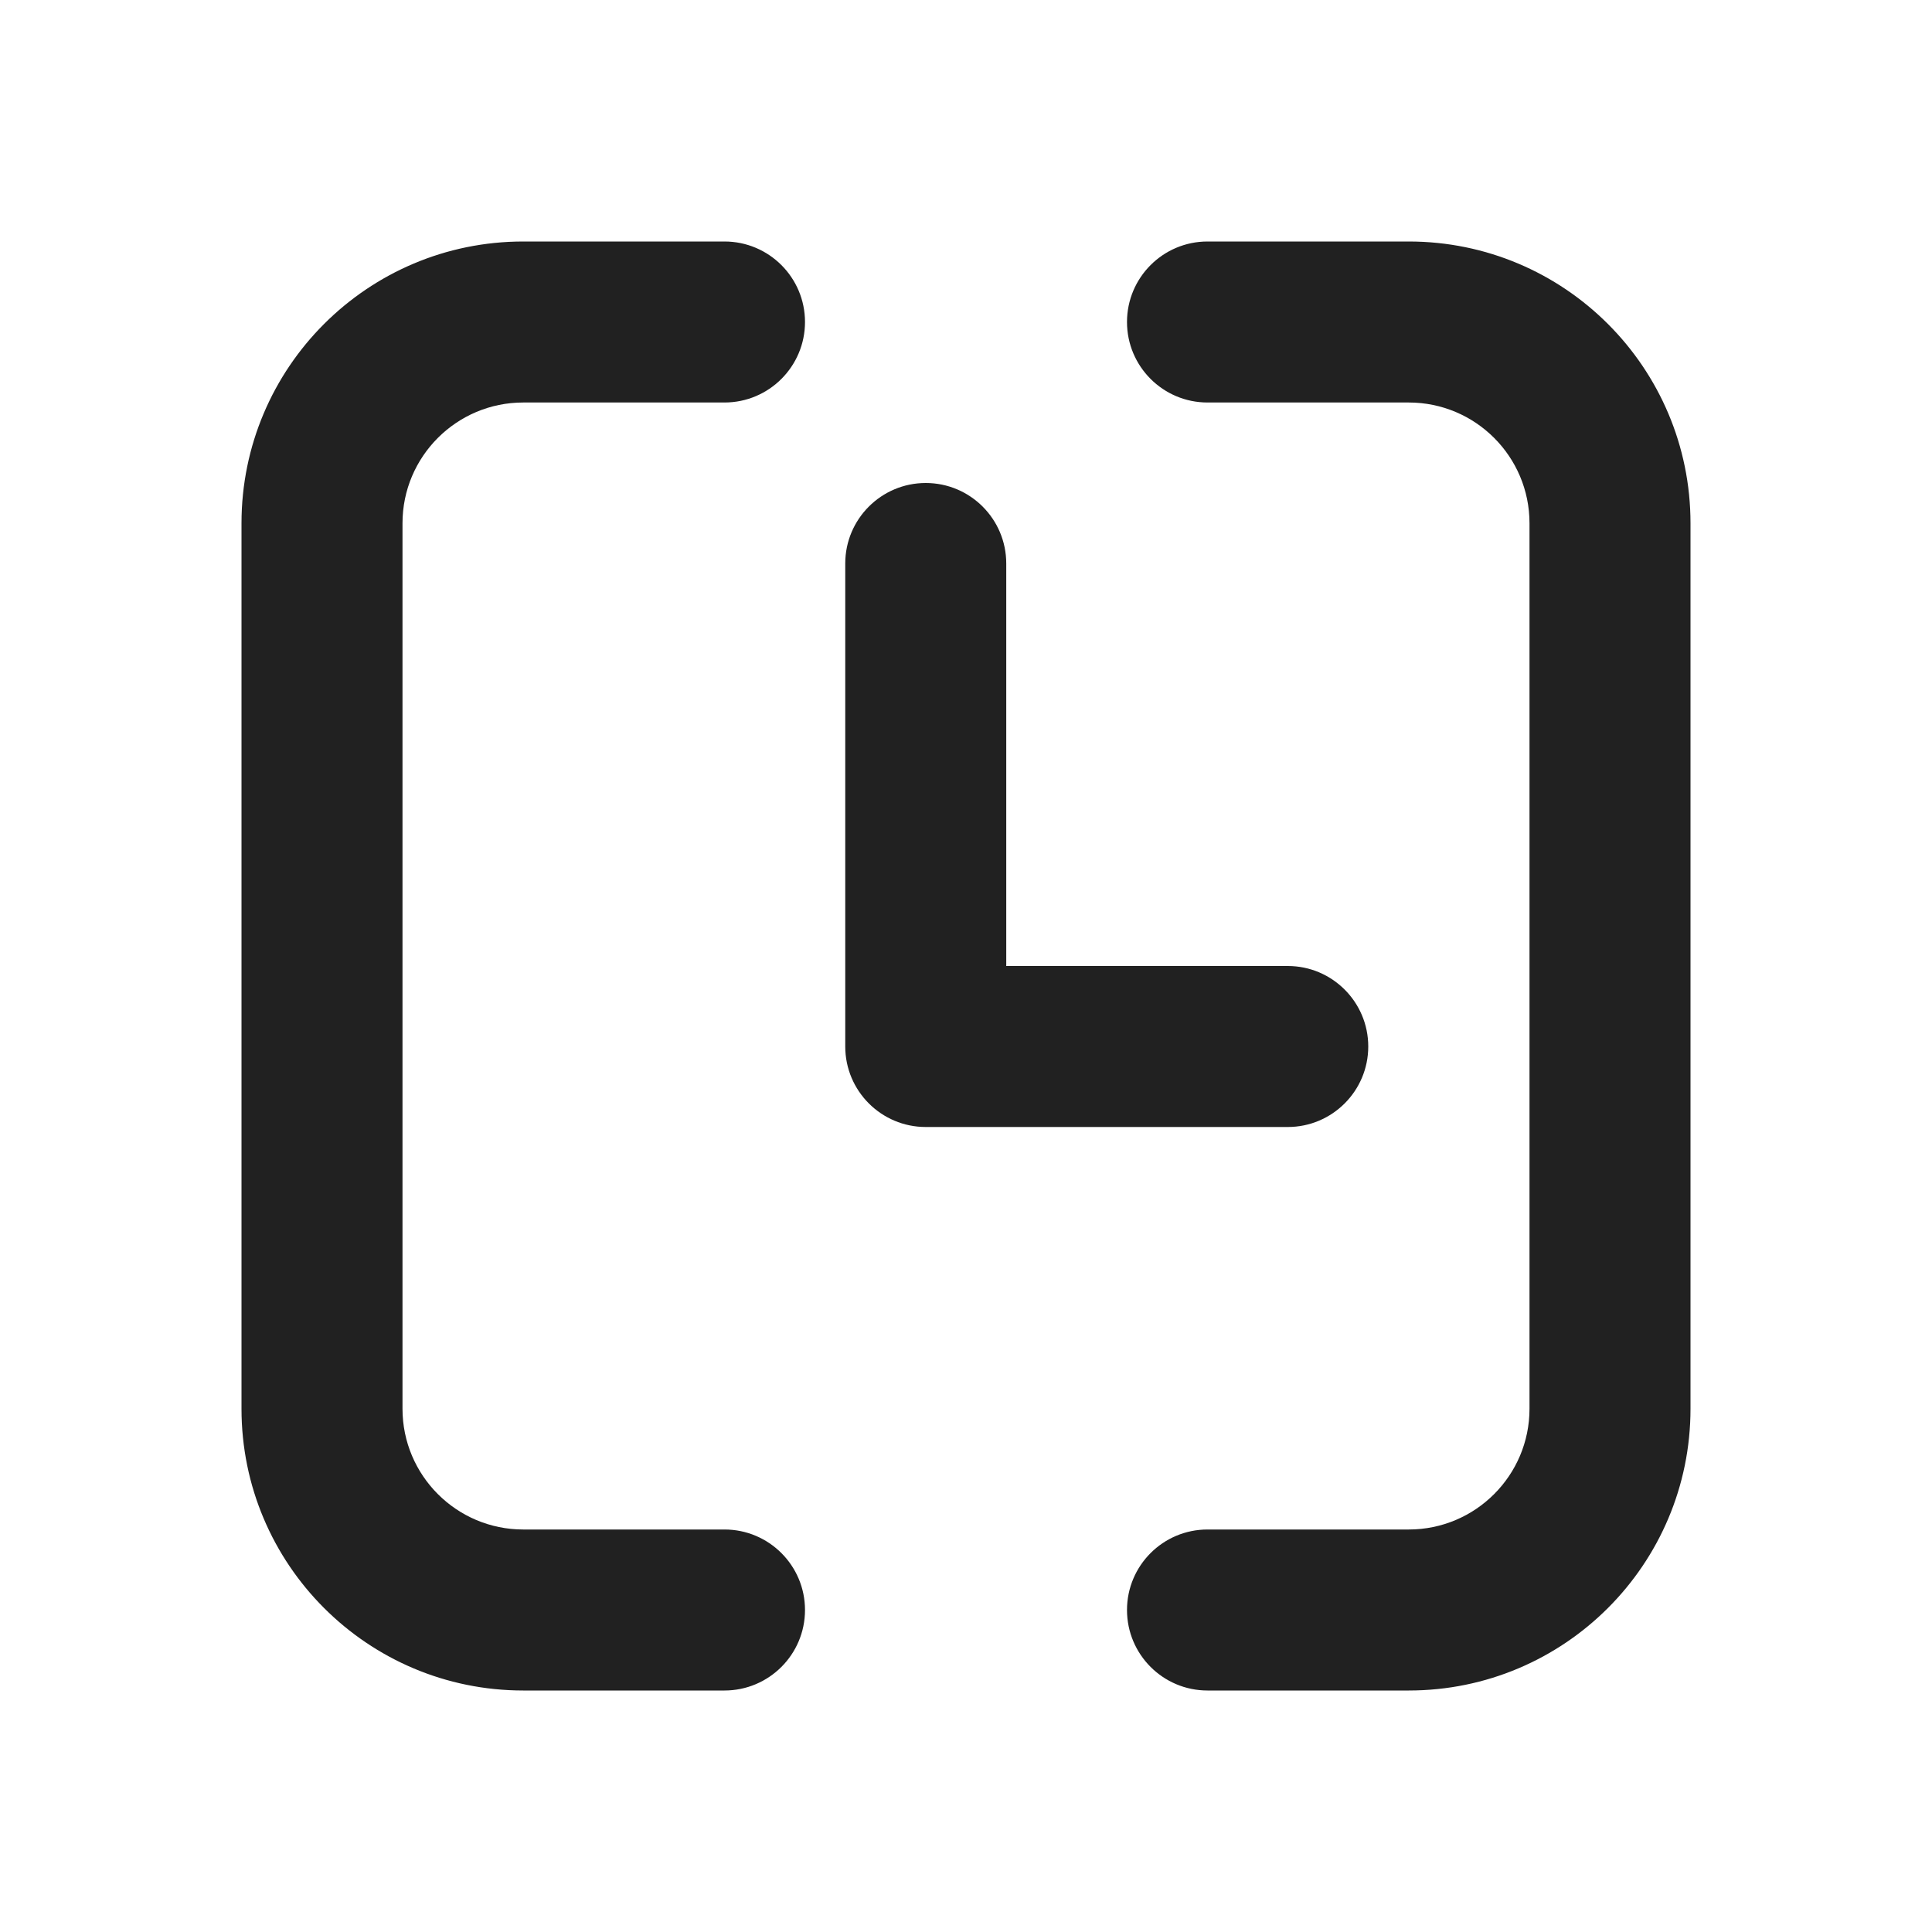
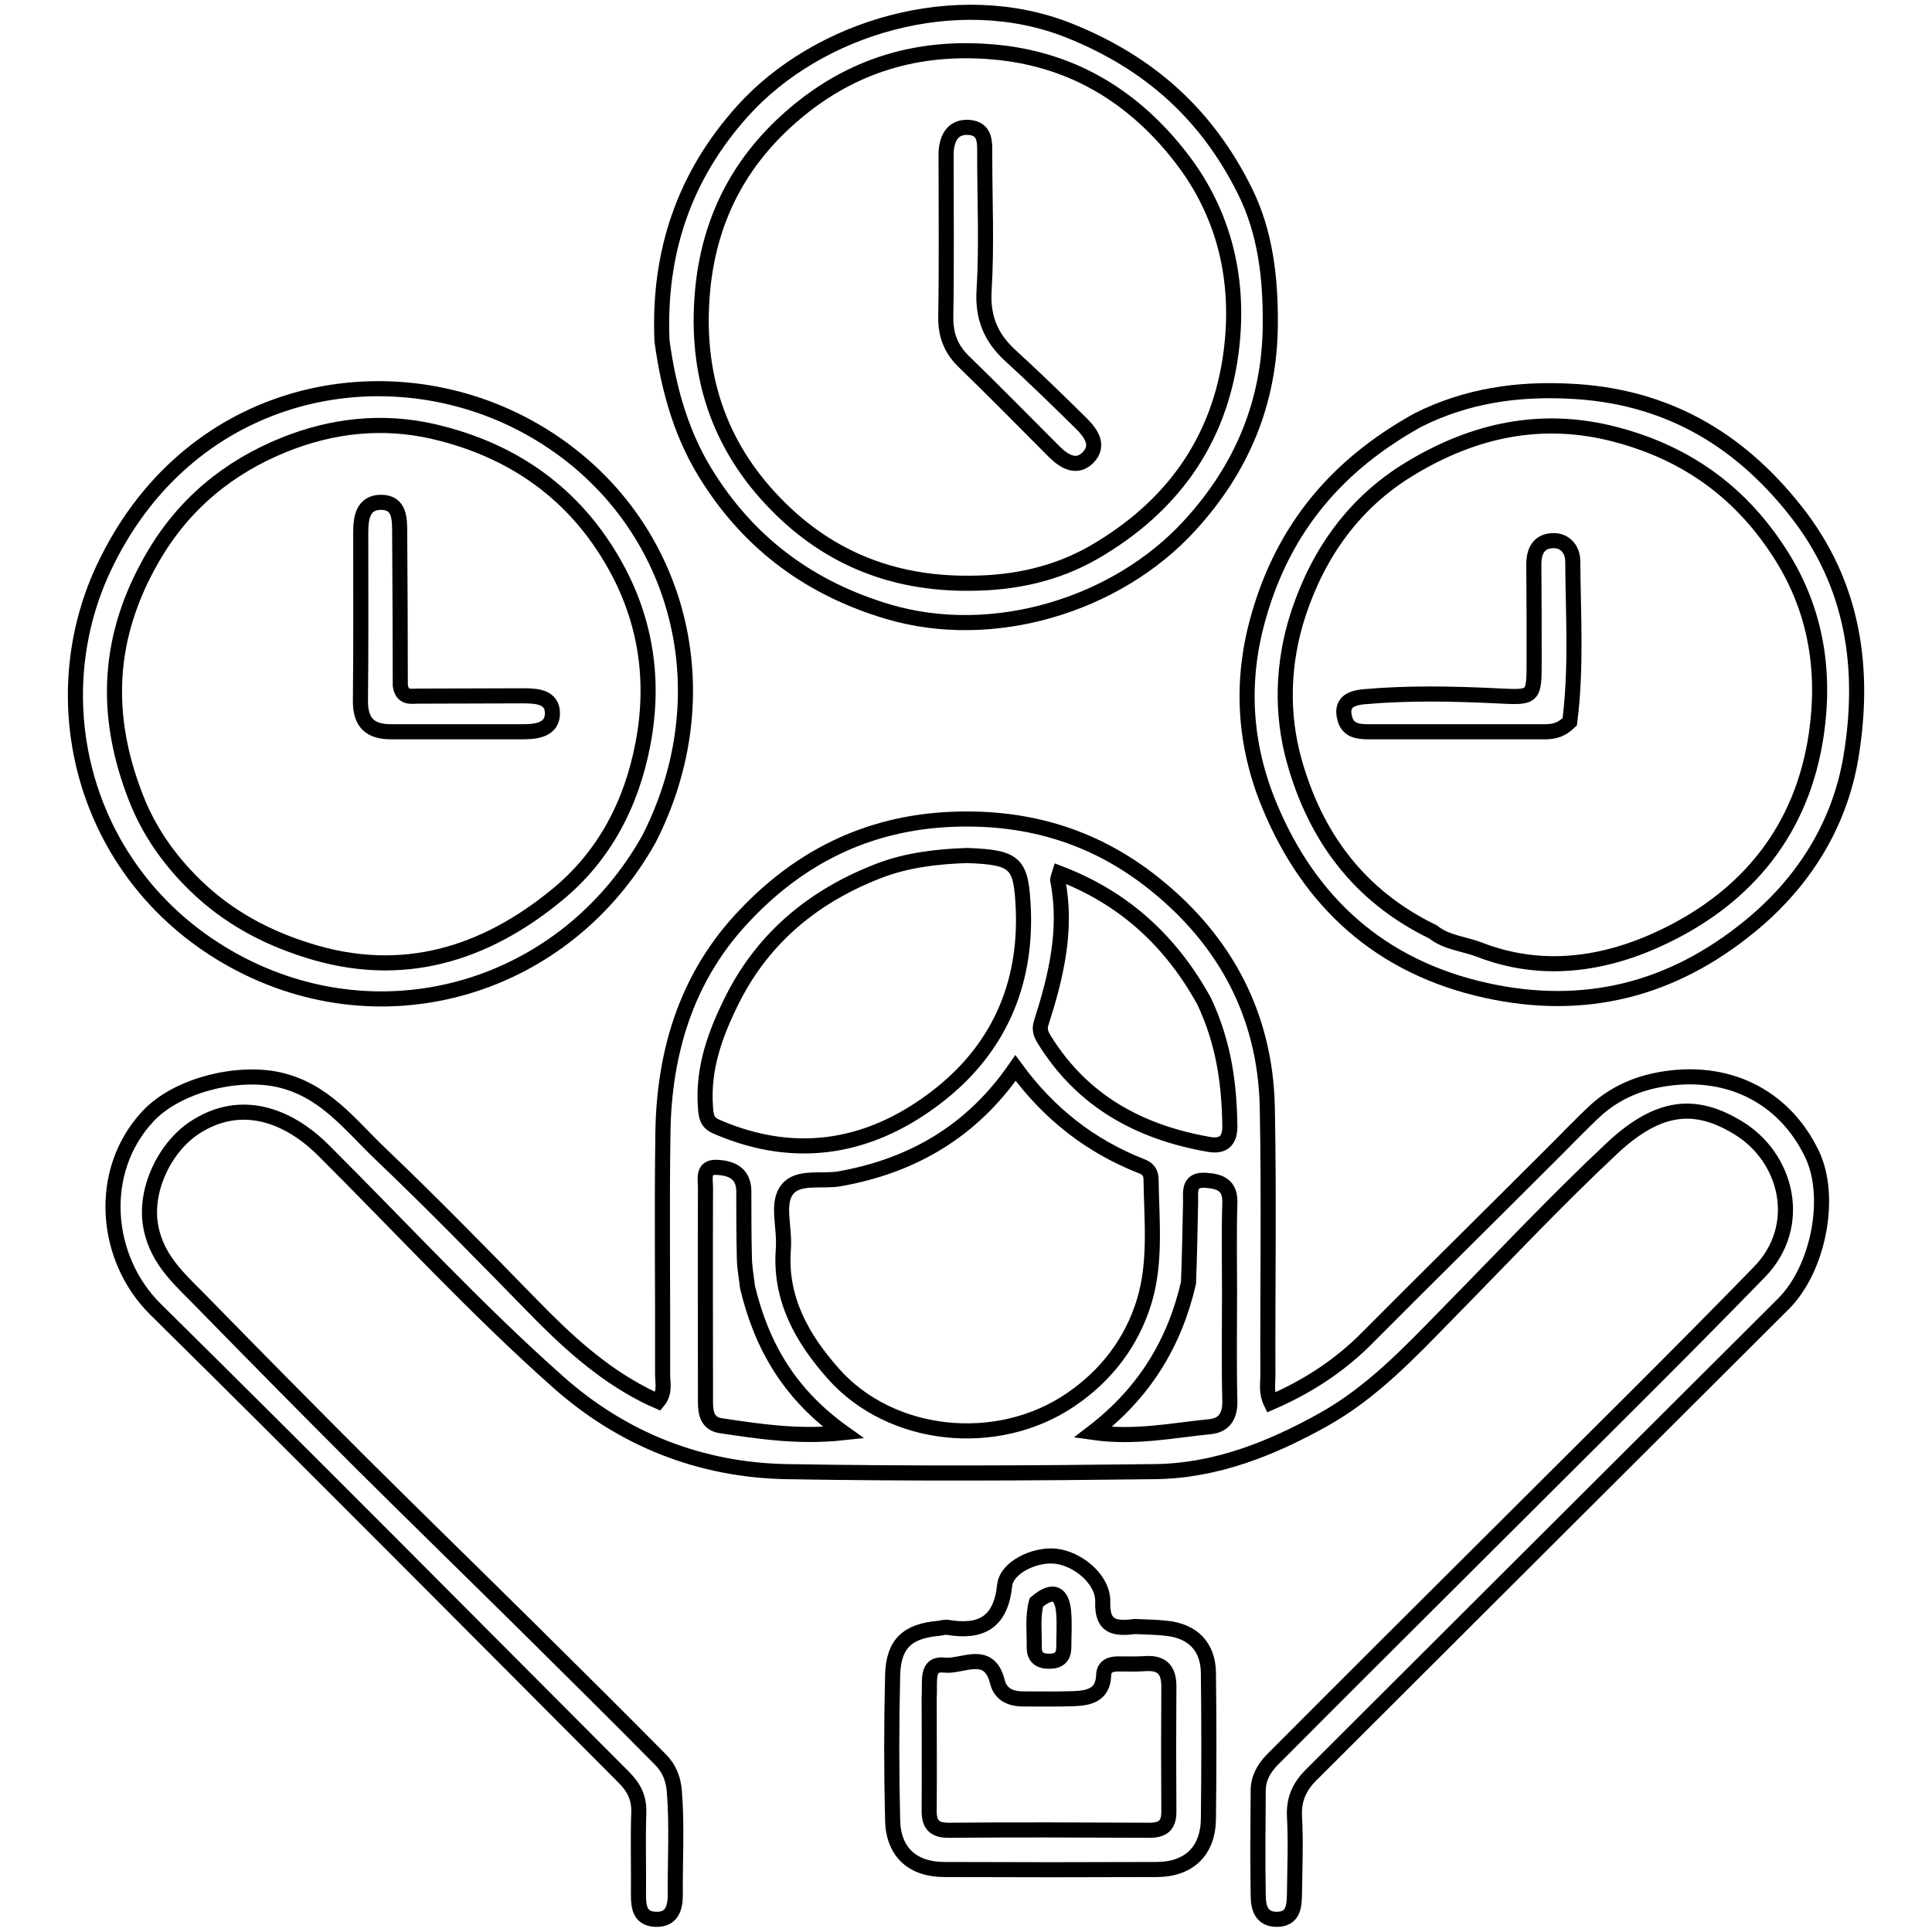
- <svg xmlns="http://www.w3.org/2000/svg" width="800px" height="800px" viewBox="0 0 24 24" fill="none">
-   <path d="M15 3C14.448 3 14 3.448 14 4C14 4.552 14.448 5 15 5L17.5 5C18.328 5 19 5.672 19 6.5V17.5C19 18.328 18.328 19 17.5 19H15C14.448 19 14 19.448 14 20C14 20.552 14.448 21 15 21H17.5C19.433 21 21 19.433 21 17.5V6.5C21 4.567 19.433 3 17.5 3L15 3Z" fill="#212121" />
-   <path d="M5 6.5C5 5.672 5.672 5 6.5 5H9C9.552 5 10 4.552 10 4C10 3.448 9.552 3 9 3H6.5C4.567 3 3 4.567 3 6.5V17.5C3 19.433 4.567 21 6.5 21H9C9.552 21 10 20.552 10 20C10 19.448 9.552 19 9 19H6.5C5.672 19 5 18.328 5 17.5L5 6.5Z" fill="#212121" />
-   <path d="M12.5 7C12.5 6.448 12.052 6 11.5 6C10.948 6 10.5 6.448 10.5 7V13C10.5 13.552 10.948 14 11.5 14H15.997C16.549 14 16.997 13.552 16.997 13C16.997 12.448 16.549 12 15.997 12H12.5V7Z" fill="#212121" />
+ <svg xmlns="http://www.w3.org/2000/svg" version="1.1" id="Layer_1" x="0px" y="0px" width="64px" height="64px" viewBox="0 0 64 64" style="enable-background:new 0 0 64 64;" xml:space="preserve">
+   <style type="text/css">
+ 	.st0{fill:none;stroke:#000000;stroke-width:0.5;stroke-miterlimit:10;}
+ </style>
+   <g>
+     <path class="st0" d="M54.95,35.77c2.23-0.42,4.14,0.52,5.07,2.45c0.69,1.42,0.22,3.82-0.95,4.98c-5.22,5.2-10.43,10.4-15.64,15.6   c-0.37,0.37-0.57,0.78-0.55,1.34c0.05,0.88,0.01,1.76,0,2.65c-0.01,0.4-0.06,0.79-0.59,0.79c-0.51,0-0.61-0.4-0.61-0.79   c-0.02-1.16-0.01-2.32,0-3.48c0-0.4,0.19-0.73,0.46-1.01c2.52-2.53,5.05-5.05,7.58-7.57c2.86-2.86,5.75-5.7,8.57-8.6   c1.48-1.53,0.91-3.79-0.71-4.77c-1.41-0.86-2.62-0.77-4.16,0.66c-1.89,1.77-3.67,3.67-5.49,5.52c-1.25,1.28-2.48,2.58-4.06,3.47   c-1.75,0.98-3.6,1.72-5.63,1.74c-4.06,0.05-8.12,0.07-12.18,0c-2.86-0.05-5.43-1.07-7.56-2.96c-2.73-2.42-5.2-5.11-7.78-7.68   c-1.14-1.14-2.72-1.78-4.28-0.75c-1,0.66-1.68,2.1-1.44,3.3c0.22,1.14,1.04,1.79,1.76,2.54c1.72,1.76,3.46,3.52,5.2,5.26   c1.87,1.86,3.76,3.7,5.64,5.56c1.43,1.42,2.87,2.84,4.28,4.27c0.28,0.28,0.43,0.63,0.46,1.07c0.09,1.13,0.02,2.27,0.03,3.4   c0,0.44-0.11,0.84-0.65,0.82c-0.51-0.02-0.57-0.38-0.57-0.8c0.01-0.91-0.02-1.82,0.01-2.72c0.02-0.49-0.15-0.84-0.5-1.19   C15.5,53.7,10.36,48.51,5.15,43.37C3.45,41.69,3.2,38.8,4.9,36.98c0.96-1.03,2.93-1.51,4.3-1.22c1.54,0.33,2.39,1.5,3.4,2.46   c1.71,1.63,3.36,3.32,5.01,5.01c1.12,1.15,2.28,2.23,3.72,2.97c0.15,0.08,0.31,0.15,0.47,0.22c0.24-0.29,0.15-0.61,0.15-0.89   c0.01-2.67-0.03-5.35,0.01-8.02c0.04-2.62,0.76-5.04,2.54-7c1.87-2.06,4.19-3.26,7.06-3.37c2.55-0.1,4.78,0.6,6.72,2.17   c2.32,1.87,3.63,4.33,3.7,7.34c0.06,2.97,0.01,5.95,0.02,8.93c0,0.27-0.06,0.55,0.1,0.88c1.2-0.52,2.27-1.21,3.19-2.14   c1.99-2,4-3.98,5.99-5.97c0.55-0.54,1.08-1.11,1.65-1.63C53.49,36.24,54.15,35.92,54.95,35.77z M25.95,41.37   c-0.13,1.65,0.62,2.97,1.66,4.14c1.9,2.14,5.41,2.51,7.84,0.87c1.2-0.81,2.04-1.92,2.45-3.26c0.4-1.3,0.25-2.69,0.23-4.05   c0-0.22-0.1-0.36-0.32-0.44c-1.68-0.66-3.06-1.73-4.17-3.25c-1.44,2.09-3.41,3.24-5.83,3.67c-0.59,0.1-1.36-0.1-1.72,0.34   C25.71,39.85,26,40.6,25.95,41.37z M32.04,28.34c-0.98,0.03-1.98,0.15-2.88,0.49c-2.13,0.81-3.83,2.17-4.88,4.24   c-0.57,1.13-1.01,2.3-0.91,3.61c0.02,0.29,0.04,0.51,0.38,0.65c2.71,1.17,5.22,0.66,7.43-1.11c1.89-1.52,2.81-3.58,2.72-6.07   C33.83,28.6,33.69,28.4,32.04,28.34z M39.89,33.17c-1.09-1.98-2.64-3.42-4.79-4.24c-0.03,0.1-0.07,0.17-0.06,0.24   c0.32,1.63-0.06,3.19-0.55,4.72c-0.07,0.22,0,0.39,0.11,0.56c1.26,2.03,3.15,3.06,5.45,3.46c0.46,0.08,0.7-0.11,0.69-0.62   C40.72,35.9,40.54,34.55,39.89,33.17z M24.76,42.63c-0.03-0.3-0.09-0.6-0.1-0.9c-0.02-0.75-0.02-1.51-0.02-2.26   c0-0.61-0.42-0.78-0.9-0.8c-0.48-0.02-0.37,0.39-0.37,0.67c-0.01,2.37,0,4.74,0,7.11c0,0.39,0.08,0.72,0.52,0.78   c1.28,0.19,2.56,0.39,4.05,0.23C26.19,46.21,25.24,44.64,24.76,42.63z M39.37,42.5c-0.46,1.99-1.46,3.64-3.17,4.95   c1.41,0.2,2.65-0.07,3.89-0.19c0.47-0.05,0.66-0.36,0.65-0.85c-0.03-1.21-0.01-2.41-0.01-3.62c0-0.98-0.02-1.96,0.01-2.94   c0.02-0.59-0.32-0.72-0.8-0.75c-0.57-0.04-0.5,0.36-0.5,0.71C39.42,40.65,39.41,41.51,39.37,42.5z" />
+     <path class="st0" d="M21.93,11.3c-0.13-2.94,0.74-5.47,2.66-7.61c2.52-2.81,7.13-4.15,10.82-2.68c2.68,1.07,4.58,2.8,5.83,5.32   c0.68,1.37,0.85,2.87,0.84,4.4c-0.01,2.59-0.95,4.81-2.68,6.69c-2.4,2.62-6.5,3.88-9.99,2.84c-2.52-0.75-4.5-2.19-5.91-4.38   C22.61,14.52,22.16,12.98,21.93,11.3z M32.19,19.32c1.43-0.01,2.8-0.31,4.04-1.02c2.56-1.48,4.16-3.66,4.55-6.62   c0.31-2.36-0.2-4.58-1.66-6.46c-1.51-1.95-3.49-3.21-6.02-3.48c-2.46-0.26-4.68,0.32-6.61,1.89c-1.83,1.49-2.91,3.38-3.19,5.75   c-0.31,2.73,0.37,5.15,2.24,7.15C27.28,18.4,29.47,19.36,32.19,19.32z" />
+     <path class="st0" d="M46.98,13.91c1.62-0.81,3.3-1.04,5.04-0.95c3.1,0.15,5.53,1.52,7.45,3.95c1.95,2.45,2.33,5.27,1.84,8.2   c-0.38,2.22-1.56,4.12-3.35,5.58c-2.57,2.1-5.46,2.84-8.73,2.12c-3.49-0.77-5.85-2.91-7.18-6.13c-0.83-2-0.98-4.11-0.35-6.28   C42.54,17.46,44.32,15.38,46.98,13.91z M47.47,30.87c0.45,0.36,1.02,0.39,1.54,0.59c2.09,0.81,4.17,0.49,6.08-0.42   c2.81-1.34,4.62-3.57,5.08-6.73c0.3-2.07-0.01-4.06-1.14-5.87c-1.29-2.07-3.1-3.41-5.48-4.04c-2.48-0.66-4.74-0.15-6.85,1.13   c-1.83,1.11-3.02,2.77-3.69,4.8c-0.53,1.62-0.58,3.31-0.13,4.9C43.57,27.68,44.99,29.67,47.47,30.87z" />
+     <path class="st0" d="M21.5,27.79c-2.77,4.95-8.78,6.75-13.74,4.04c-4.91-2.69-6.45-8.45-4.34-12.98c2.74-5.88,9.09-7.26,13.82-4.84   C22.26,16.59,24.17,22.55,21.5,27.79z M4.52,26.47c0.44,1.11,1.12,2.06,1.98,2.89c1.05,1.01,2.28,1.68,3.68,2.12   c3.14,1,5.89,0.13,8.29-1.85c1.53-1.26,2.45-2.98,2.83-5c0.4-2.1,0.09-4.09-0.93-5.91c-1.31-2.34-3.34-3.8-5.99-4.42   c-1.72-0.4-3.39-0.2-4.96,0.43c-1.84,0.74-3.34,1.96-4.37,3.75C3.57,21.04,3.4,23.64,4.52,26.47z" />
+     <path class="st0" d="M37.6,53.88c0.39,0.02,0.72,0.02,1.05,0.06c0.86,0.09,1.37,0.61,1.38,1.47c0.02,1.61,0.02,3.22,0,4.84   c-0.01,1.06-0.64,1.68-1.72,1.68c-2.34,0.01-4.69,0.01-7.03,0c-1.04,0-1.68-0.57-1.71-1.61c-0.04-1.61-0.04-3.23,0-4.84   c0.03-1.04,0.5-1.45,1.53-1.54c0.1-0.01,0.2-0.05,0.3-0.03c1.1,0.18,1.75-0.16,1.88-1.39c0.06-0.6,1-1.04,1.68-0.97   c0.75,0.08,1.58,0.77,1.57,1.5C36.5,53.89,36.9,53.97,37.6,53.88z M30.78,56.24c0,1.23,0.01,2.47,0,3.7   c-0.01,0.46,0.13,0.69,0.64,0.69c2.22-0.02,4.43-0.01,6.65,0c0.44,0,0.65-0.15,0.65-0.61c-0.01-1.39-0.01-2.77,0-4.16   c0-0.54-0.23-0.79-0.78-0.75c-0.3,0.02-0.6,0.01-0.91,0.01c-0.26,0-0.46,0.09-0.47,0.37c-0.02,0.66-0.48,0.76-0.99,0.78   c-0.55,0.02-1.11,0.01-1.66,0.01c-0.41,0-0.76-0.13-0.87-0.57c-0.28-1.11-1.15-0.49-1.74-0.55C30.65,55.08,30.82,55.7,30.78,56.24z    M34.33,53.08c-0.13,0.49-0.06,0.99-0.07,1.49c0,0.35,0.2,0.47,0.53,0.46c0.31-0.01,0.45-0.16,0.45-0.47c0-0.4,0.03-0.8-0.01-1.2   C35.17,52.82,34.92,52.58,34.33,53.08z" />
+     <path class="st0" d="M31.34,5.05c0.03-0.54,0.27-0.86,0.75-0.83c0.57,0.04,0.53,0.51,0.53,0.92c0,1.49,0.07,2.98-0.02,4.46   c-0.06,0.91,0.22,1.58,0.86,2.17c0.79,0.72,1.56,1.47,2.32,2.22c0.34,0.33,0.67,0.75,0.26,1.17c-0.37,0.37-0.78,0.14-1.12-0.2   c-1-1-1.99-2.01-3-2.99c-0.43-0.42-0.6-0.89-0.59-1.49C31.36,8.7,31.34,6.91,31.34,5.05z" />
+     <path class="st0" d="M52,23.91c-0.26,0.26-0.51,0.33-0.8,0.33c-1.97,0-3.93,0-5.9,0c-0.32,0-0.63-0.05-0.74-0.4   c-0.17-0.55,0.16-0.72,0.63-0.76c1.46-0.13,2.92-0.1,4.38-0.03c1.25,0.06,1.25,0.09,1.25-1.18c0-1.06,0-2.12-0.01-3.17   c0-0.44,0.16-0.77,0.62-0.79c0.41-0.02,0.67,0.29,0.67,0.68C52.11,20.34,52.23,22.1,52,23.91z" />
+     <path class="st0" d="M13.26,22.71c0.07,0.43,0.35,0.35,0.6,0.35c1.16,0,2.32-0.01,3.47-0.01c0.45,0,0.97,0.03,0.97,0.58   c0,0.53-0.5,0.61-0.96,0.61c-1.46,0-2.92,0-4.39,0c-0.68,0-1.01-0.29-1.01-1.01c0.02-1.87,0.01-3.73,0.01-5.6   c0-0.48,0.08-0.99,0.67-0.99c0.62,0,0.62,0.54,0.62,1.01C13.25,19.32,13.26,20.99,13.26,22.71z" />
+   </g>
</svg>
